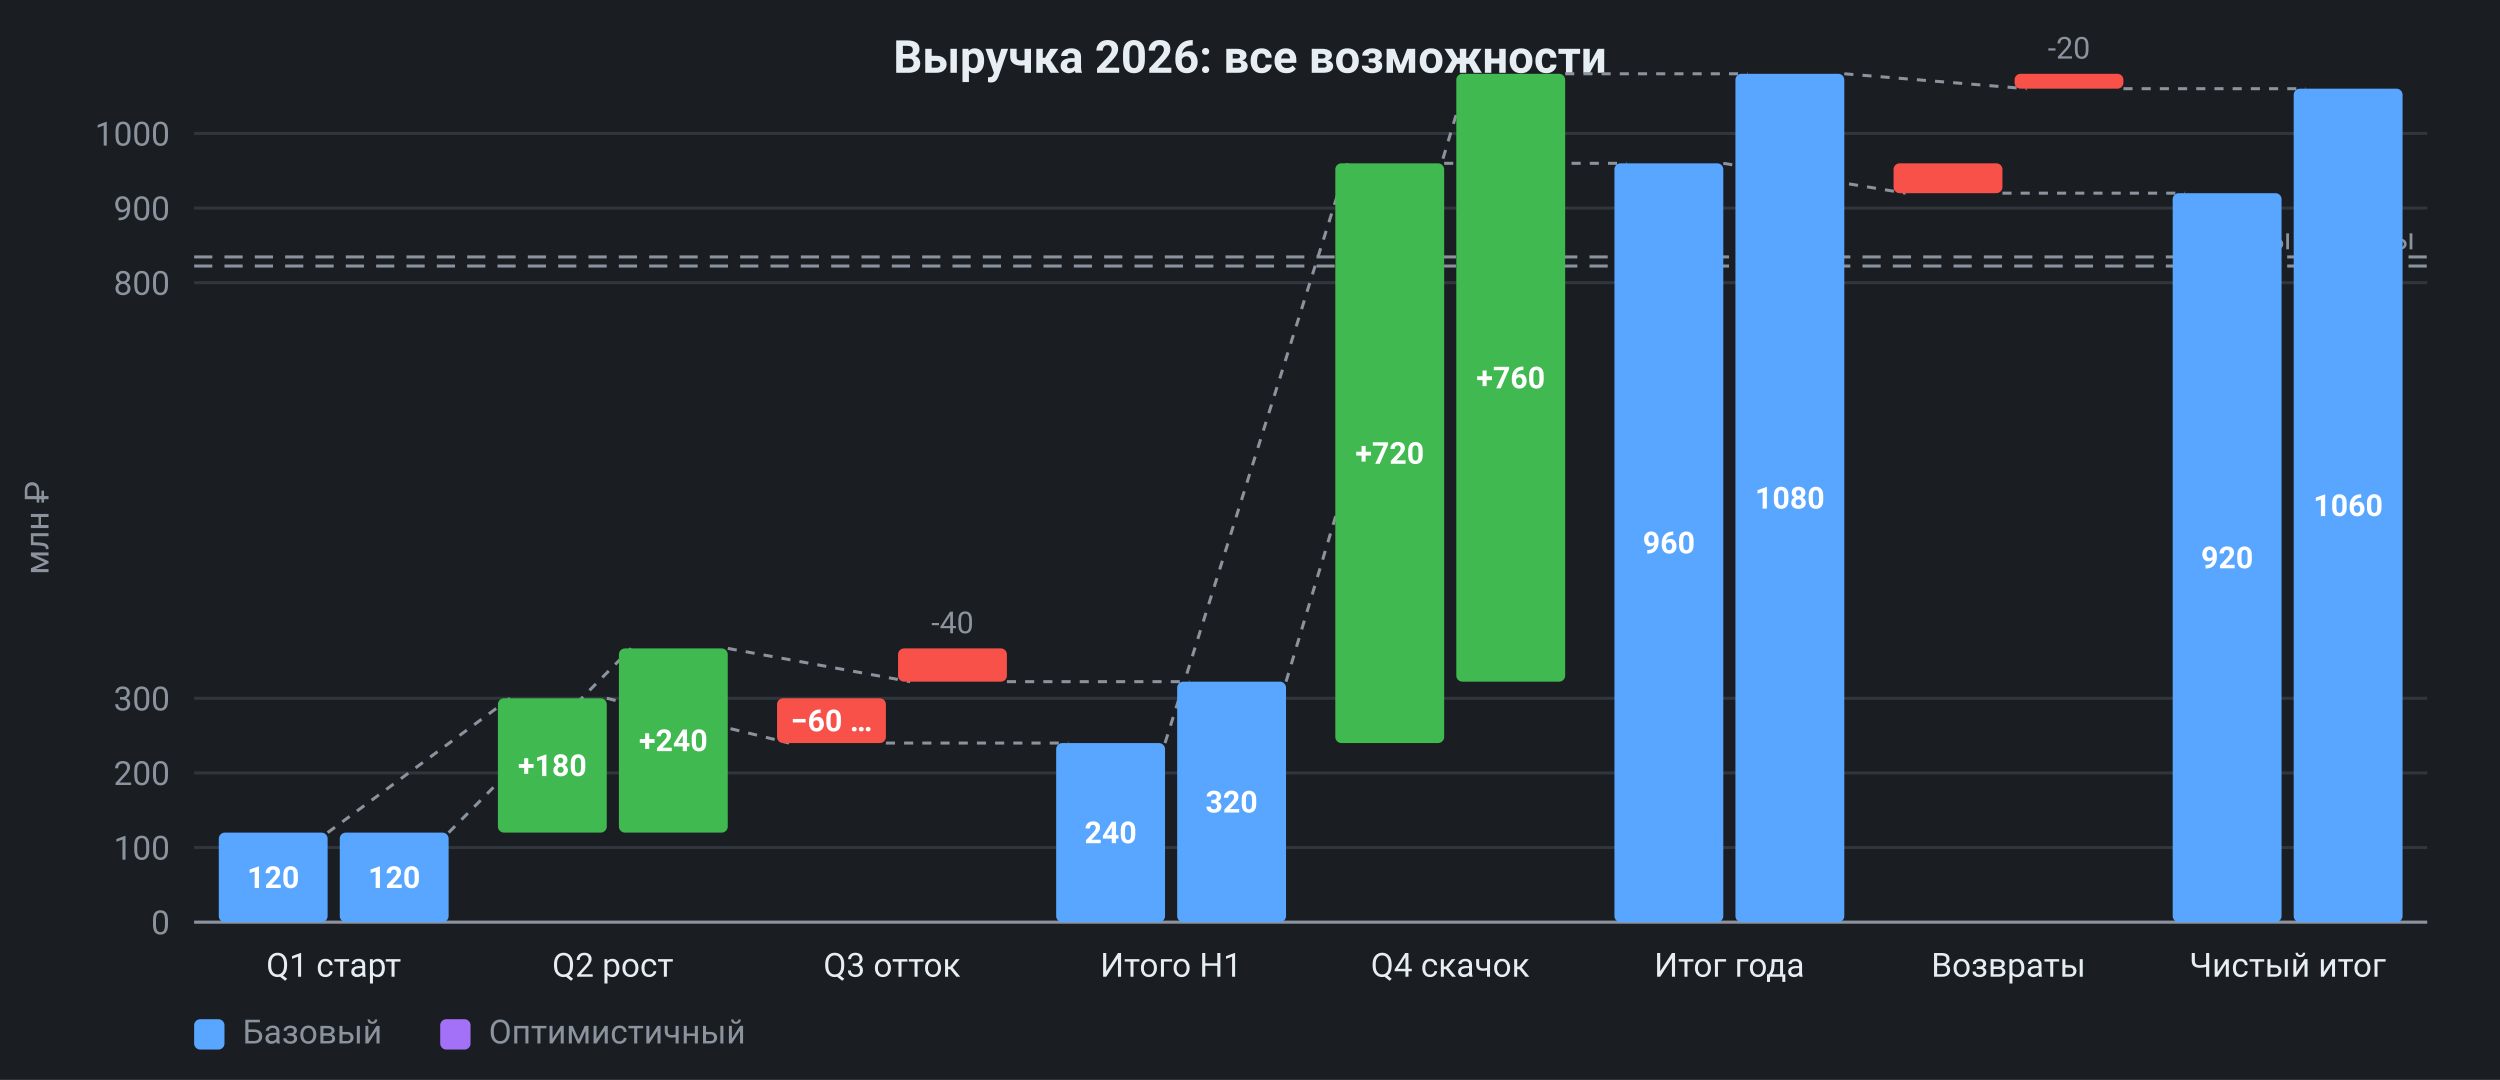
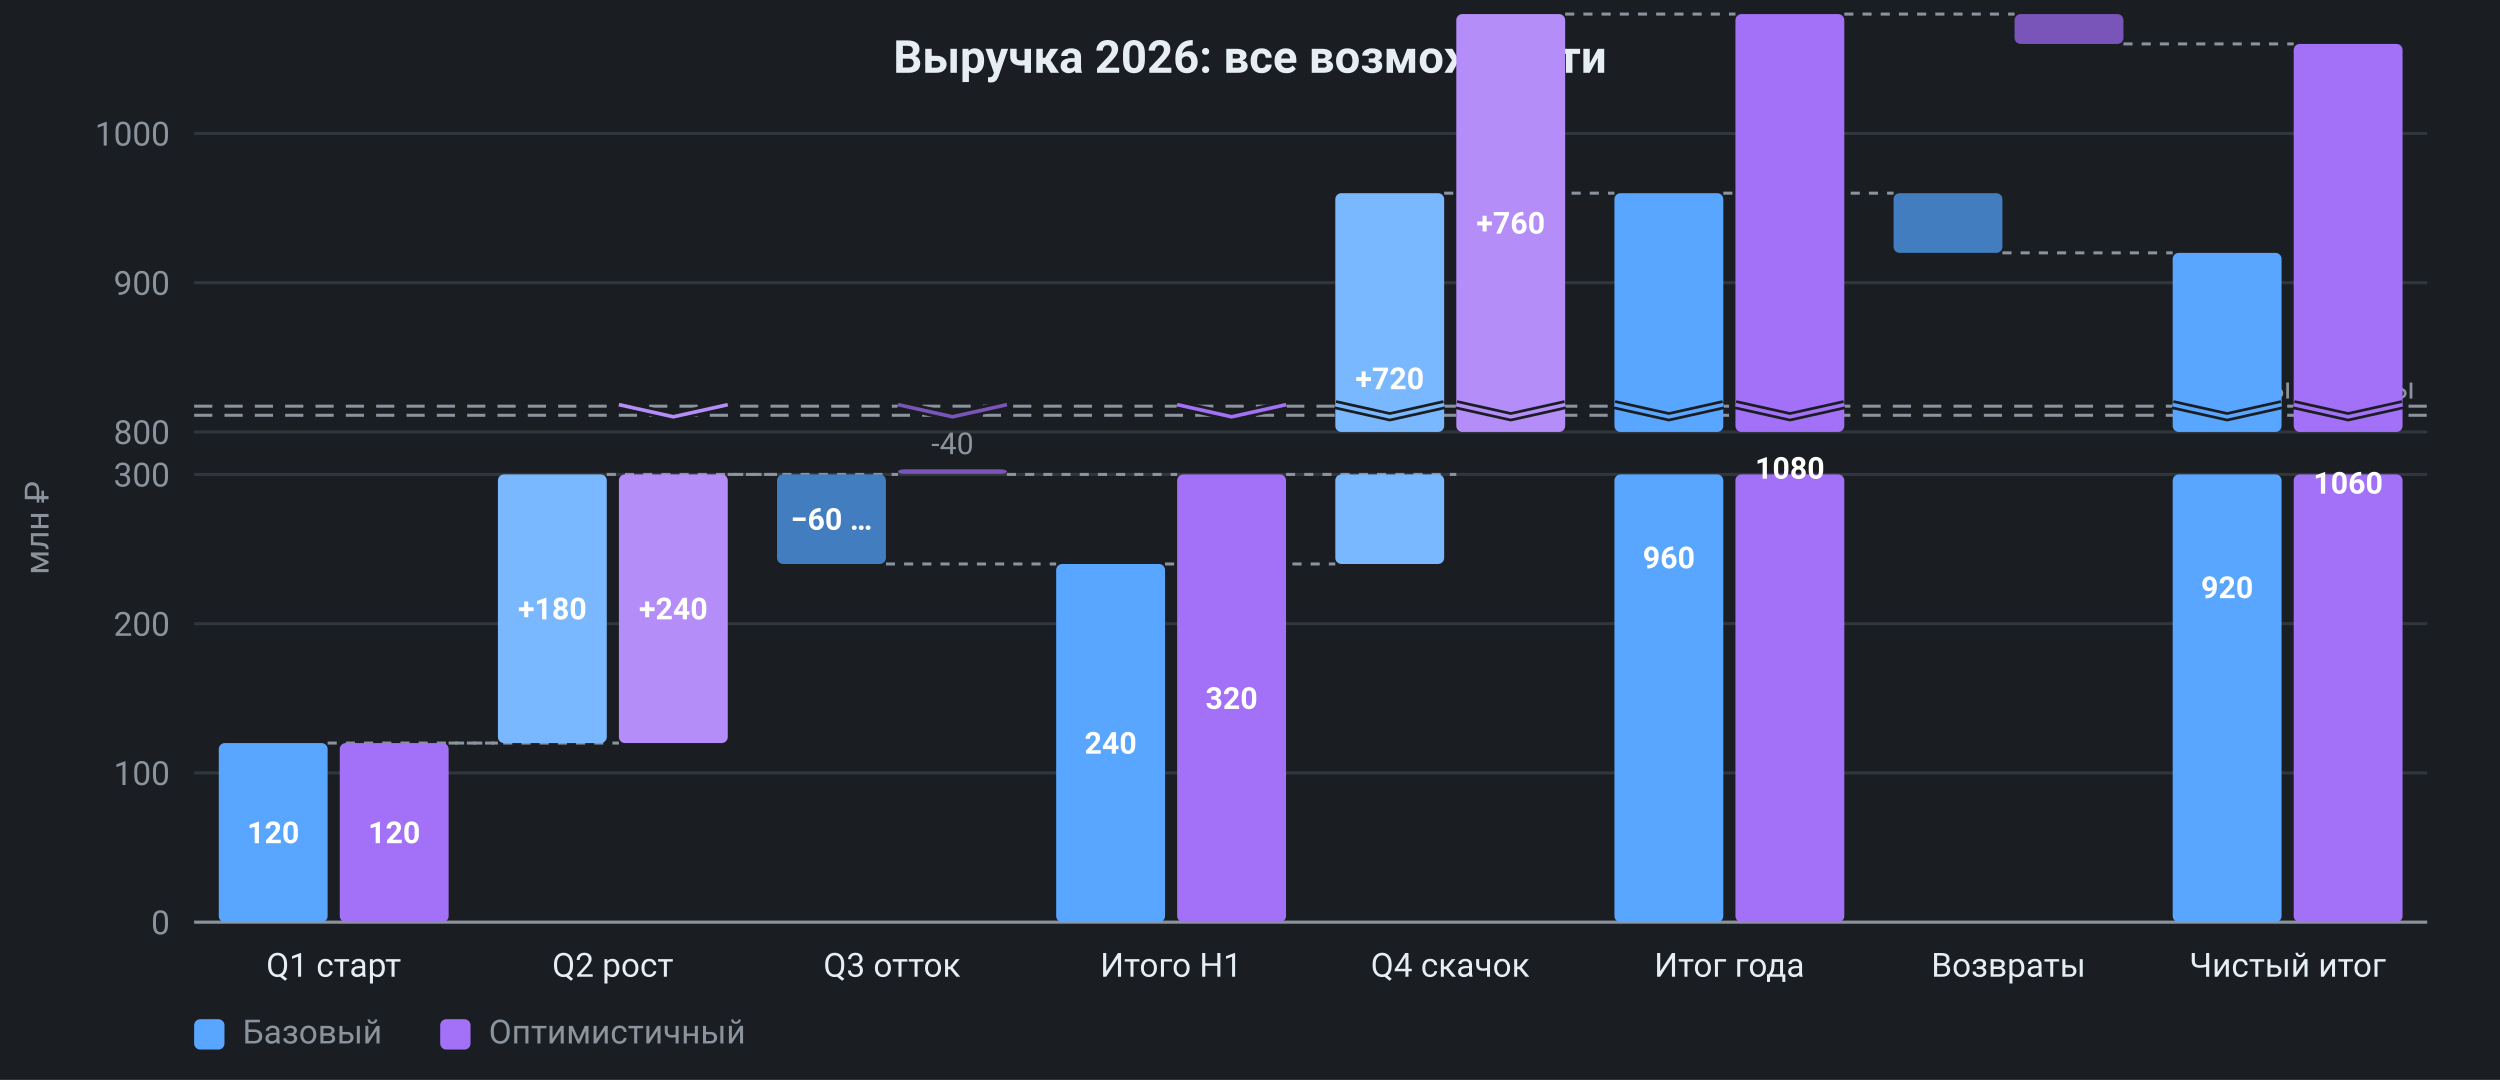
<svg xmlns="http://www.w3.org/2000/svg" viewBox="0 0 824.16 356" width="824.16" height="356" role="img" font-family="system-ui, -apple-system, &quot;Segoe UI&quot;, Roboto, sans-serif">
  <rect x="0" y="0" width="824.16" height="356" fill="#1a1d21" />
  <text x="412.08" y="24" fill="#e6edf3" font-size="15" text-anchor="middle" font-weight="600">Выручка 2026: все возможности</text>
  <line x1="64" y1="304" x2="800.16" y2="304" stroke="#30363d" stroke-width="1" />
  <text x="56" y="308" fill="#8b949e" font-size="11" text-anchor="end">0</text>
-   <line x1="64" y1="279.4" x2="800.16" y2="279.4" stroke="#30363d" stroke-width="1" />
-   <text x="56" y="283.4" fill="#8b949e" font-size="11" text-anchor="end">100</text>
  <line x1="64" y1="254.8" x2="800.16" y2="254.8" stroke="#30363d" stroke-width="1" />
-   <text x="56" y="258.8" fill="#8b949e" font-size="11" text-anchor="end">200</text>
-   <line x1="64" y1="230.2" x2="800.16" y2="230.2" stroke="#30363d" stroke-width="1" />
-   <text x="56" y="234.2" fill="#8b949e" font-size="11" text-anchor="end">300</text>
+   <text x="56" y="258.8" fill="#8b949e" font-size="11" text-anchor="end">100</text>
+   <line x1="64" y1="205.6" x2="800.16" y2="205.6" stroke="#30363d" stroke-width="1" />
+   <text x="56" y="209.6" fill="#8b949e" font-size="11" text-anchor="end">200</text>
+   <line x1="64" y1="156.4" x2="800.16" y2="156.4" stroke="#30363d" stroke-width="1" />
+   <text x="56" y="160.4" fill="#8b949e" font-size="11" text-anchor="end">300</text>
+   <line x1="64" y1="142.4" x2="800.16" y2="142.4" stroke="#30363d" stroke-width="1" />
+   <text x="56" y="146.4" fill="#8b949e" font-size="11" text-anchor="end">800</text>
  <line x1="64" y1="93.2" x2="800.16" y2="93.2" stroke="#30363d" stroke-width="1" />
-   <text x="56" y="97.2" fill="#8b949e" font-size="11" text-anchor="end">800</text>
-   <line x1="64" y1="68.6" x2="800.16" y2="68.6" stroke="#30363d" stroke-width="1" />
-   <text x="56" y="72.6" fill="#8b949e" font-size="11" text-anchor="end">900</text>
+   <text x="56" y="97.2" fill="#8b949e" font-size="11" text-anchor="end">900</text>
  <line x1="64" y1="44" x2="800.16" y2="44" stroke="#30363d" stroke-width="1" />
  <text x="56" y="48" fill="#8b949e" font-size="11" text-anchor="end">1000</text>
  <text x="16" y="174" fill="#8b949e" font-size="11" text-anchor="middle" transform="rotate(-90 16 174)">млн ₽</text>
  <line x1="64" y1="304" x2="800.16" y2="304" stroke="#8b949e" stroke-width="1" />
-   <line x1="64" y1="84.7" x2="800.16" y2="84.7" stroke="#8b949e" stroke-width="1" stroke-dasharray="6 4" />
-   <line x1="64" y1="87.7" x2="800.16" y2="87.7" stroke="#8b949e" stroke-width="1" stroke-dasharray="6 4" />
-   <text x="796.16" y="82.2" fill="#8b949e" font-size="10" text-anchor="end">разрыв шкалы</text>
-   <line x1="108.01" y1="274.48" x2="168.14" y2="230.2" stroke="#8b949e" stroke-width="1" stroke-dasharray="3 3" data-connector="1" />
-   <line x1="200.03" y1="230.2" x2="260.16" y2="244.96" stroke="#8b949e" stroke-width="1" stroke-dasharray="3 3" data-connector="1" />
-   <line x1="292.05" y1="244.96" x2="352.18" y2="244.96" stroke="#8b949e" stroke-width="1" stroke-dasharray="3 3" data-connector="1" />
-   <line x1="384.07" y1="244.96" x2="444.2" y2="53.84" stroke="#8b949e" stroke-width="1" stroke-dasharray="3 3" data-connector="1" />
-   <line x1="476.09" y1="53.84" x2="536.22" y2="53.84" stroke="#8b949e" stroke-width="1" stroke-dasharray="3 3" data-connector="1" />
-   <line x1="568.11" y1="53.84" x2="628.24" y2="63.68" stroke="#8b949e" stroke-width="1" stroke-dasharray="3 3" data-connector="1" />
-   <line x1="660.13" y1="63.68" x2="720.26" y2="63.68" stroke="#8b949e" stroke-width="1" stroke-dasharray="3 3" data-connector="1" />
-   <line x1="147.9" y1="274.48" x2="208.03" y2="213.76" stroke="#8b949e" stroke-width="1" stroke-dasharray="3 3" data-connector="1" />
-   <line x1="239.92" y1="213.76" x2="300.05" y2="224.72" stroke="#8b949e" stroke-width="1" stroke-dasharray="3 3" data-connector="1" />
-   <line x1="331.94" y1="224.72" x2="392.07" y2="224.72" stroke="#8b949e" stroke-width="1" stroke-dasharray="3 3" data-connector="1" />
-   <line x1="423.96" y1="224.72" x2="484.09" y2="24.32" stroke="#8b949e" stroke-width="1" stroke-dasharray="3 3" data-connector="1" />
-   <line x1="515.98" y1="24.32" x2="576.11" y2="24.32" stroke="#8b949e" stroke-width="1" stroke-dasharray="3 3" data-connector="1" />
-   <line x1="608" y1="24.32" x2="668.13" y2="29.24" stroke="#8b949e" stroke-width="1" stroke-dasharray="3 3" data-connector="1" />
-   <line x1="700.02" y1="29.24" x2="760.15" y2="29.24" stroke="#8b949e" stroke-width="1" stroke-dasharray="3 3" data-connector="1" />
-   <rect x="72.12" y="274.48" width="35.89" height="29.52" fill="#58a6ff" rx="2" />
-   <text x="90.07" y="292.74" fill="#ffffff" font-size="10" text-anchor="middle" font-weight="600">120</text>
-   <rect x="112.01" y="274.48" width="35.89" height="29.52" fill="#58a6ff" rx="2" />
-   <text x="129.95" y="292.74" fill="#ffffff" font-size="10" text-anchor="middle" font-weight="600">120</text>
+   <line x1="64" y1="133.9" x2="800.16" y2="133.9" stroke="#8b949e" stroke-width="1" stroke-dasharray="6 4" />
+   <line x1="64" y1="136.9" x2="800.16" y2="136.9" stroke="#8b949e" stroke-width="1" stroke-dasharray="6 4" />
+   <text x="796.16" y="131.4" fill="#8b949e" font-size="10" text-anchor="end">разрыв шкалы</text>
+   <line x1="108.01" y1="244.96" x2="164.14" y2="244.96" stroke="#8b949e" stroke-width="1" stroke-dasharray="3 3" data-connector="1" />
+   <line x1="200.03" y1="156.4" x2="256.16" y2="156.4" stroke="#8b949e" stroke-width="1" stroke-dasharray="3 3" data-connector="1" />
+   <line x1="292.05" y1="185.92" x2="348.18" y2="185.92" stroke="#8b949e" stroke-width="1" stroke-dasharray="3 3" data-connector="1" />
+   <line x1="384.07" y1="185.92" x2="440.2" y2="185.92" stroke="#8b949e" stroke-width="1" stroke-dasharray="3 3" data-connector="1" />
+   <line x1="476.09" y1="63.68" x2="532.22" y2="63.68" stroke="#8b949e" stroke-width="1" stroke-dasharray="3 3" data-connector="1" />
+   <line x1="568.11" y1="63.68" x2="624.24" y2="63.68" stroke="#8b949e" stroke-width="1" stroke-dasharray="3 3" data-connector="1" />
+   <line x1="660.13" y1="83.36" x2="716.26" y2="83.36" stroke="#8b949e" stroke-width="1" stroke-dasharray="3 3" data-connector="1" />
+   <line x1="147.9" y1="244.96" x2="204.03" y2="244.96" stroke="#8b949e" stroke-width="1" stroke-dasharray="3 3" data-connector="1" />
+   <line x1="239.92" y1="156.4" x2="296.05" y2="156.4" stroke="#8b949e" stroke-width="1" stroke-dasharray="3 3" data-connector="1" />
+   <line x1="331.94" y1="156.4" x2="388.07" y2="156.4" stroke="#8b949e" stroke-width="1" stroke-dasharray="3 3" data-connector="1" />
+   <line x1="423.96" y1="156.4" x2="480.09" y2="156.4" stroke="#8b949e" stroke-width="1" stroke-dasharray="3 3" data-connector="1" />
+   <line x1="515.98" y1="4.64" x2="572.11" y2="4.64" stroke="#8b949e" stroke-width="1" stroke-dasharray="3 3" data-connector="1" />
+   <line x1="608" y1="4.64" x2="664.13" y2="4.64" stroke="#8b949e" stroke-width="1" stroke-dasharray="3 3" data-connector="1" />
+   <line x1="700.02" y1="14.48" x2="756.15" y2="14.48" stroke="#8b949e" stroke-width="1" stroke-dasharray="3 3" data-connector="1" />
+   <rect x="72.12" y="244.96" width="35.89" height="59.04" fill="#58a6ff" rx="2" data-bar="0-0" />
+   <text x="90.07" y="277.98" fill="#ffffff" font-size="10" text-anchor="middle" font-weight="600">120</text>
+   <rect x="112.01" y="244.96" width="35.89" height="59.04" fill="#a371f7" rx="2" data-bar="1-0" />
+   <text x="129.95" y="277.98" fill="#ffffff" font-size="10" text-anchor="middle" font-weight="600">120</text>
  <text x="110.01" y="322" fill="#e6edf3" font-size="11" text-anchor="middle">Q1 старт</text>
-   <rect x="164.14" y="230.2" width="35.89" height="44.28" fill="#3fb950" rx="2" />
-   <text x="182.09" y="255.84" fill="#ffffff" font-size="10" text-anchor="middle" font-weight="600">+180</text>
-   <rect x="204.03" y="213.76" width="35.89" height="60.72" fill="#3fb950" rx="2" />
-   <text x="221.97" y="247.62" fill="#ffffff" font-size="10" text-anchor="middle" font-weight="600">+240</text>
+   <rect x="164.14" y="156.4" width="35.89" height="88.56" fill="#79b8ff" rx="2" data-bar="0-1" />
+   <text x="182.09" y="204.18" fill="#ffffff" font-size="10" text-anchor="middle" font-weight="600">+180</text>
+   <rect x="204.03" y="156.4" width="35.89" height="88.56" fill="#b58df9" rx="2" data-bar="1-1" />
+   <path d="M204.03 133.4 L221.974 137.4 L239.918 133.4" fill="none" stroke="#1a1d21" stroke-width="3" data-break-zigzag="1" />
+   <path d="M204.03 133.4 L221.974 137.4 L239.918 133.4" fill="none" stroke="#b58df9" stroke-width="1.2" data-break-zigzag="1" />
+   <text x="221.97" y="204.18" fill="#ffffff" font-size="10" text-anchor="middle" font-weight="600">+240</text>
  <text x="202.03" y="322" fill="#e6edf3" font-size="11" text-anchor="middle">Q2 рост</text>
-   <rect x="256.16" y="230.2" width="35.89" height="14.76" fill="#f85149" rx="2" />
-   <text x="274.11" y="241.08" fill="#ffffff" font-size="10" text-anchor="middle" font-weight="600">−60 …</text>
-   <rect x="296.05" y="213.76" width="35.89" height="10.96" fill="#f85149" rx="2" />
-   <text x="313.99" y="208.76" fill="#8b949e" font-size="10" text-anchor="middle">-40</text>
+   <rect x="256.16" y="156.4" width="35.89" height="29.52" fill="#427dbf" rx="2" data-bar="0-2" />
+   <text x="274.11" y="174.66" fill="#ffffff" font-size="10" text-anchor="middle" font-weight="600">−60 …</text>
+   <rect x="296.05" y="154.72" width="35.89" height="1.5" fill="#7a55b9" rx="2" data-bar="1-2" />
+   <path d="M296.05 133.4 L313.994 137.4 L331.938 133.4" fill="none" stroke="#1a1d21" stroke-width="3" data-break-zigzag="1" />
+   <path d="M296.05 133.4 L313.994 137.4 L331.938 133.4" fill="none" stroke="#7a55b9" stroke-width="1.2" data-break-zigzag="1" />
+   <text x="313.99" y="149.72" fill="#8b949e" font-size="10" text-anchor="middle">-40</text>
  <text x="294.05" y="322" fill="#e6edf3" font-size="11" text-anchor="middle">Q3 отток</text>
-   <rect x="348.18" y="244.96" width="35.89" height="59.04" fill="#58a6ff" rx="2" />
-   <text x="366.13" y="277.98" fill="#ffffff" font-size="10" text-anchor="middle" font-weight="600">240</text>
-   <rect x="388.07" y="224.72" width="35.89" height="79.28" fill="#58a6ff" rx="2" />
-   <text x="406.01" y="267.86" fill="#ffffff" font-size="10" text-anchor="middle" font-weight="600">320</text>
+   <rect x="348.18" y="185.92" width="35.89" height="118.08" fill="#58a6ff" rx="2" data-bar="0-3" />
+   <text x="366.13" y="248.46" fill="#ffffff" font-size="10" text-anchor="middle" font-weight="600">240</text>
+   <rect x="388.07" y="156.4" width="35.89" height="147.6" fill="#a371f7" rx="2" data-bar="1-3" />
+   <path d="M388.07 133.4 L406.014 137.4 L423.958 133.4" fill="none" stroke="#1a1d21" stroke-width="3" data-break-zigzag="1" />
+   <path d="M388.07 133.4 L406.014 137.4 L423.958 133.4" fill="none" stroke="#a371f7" stroke-width="1.2" data-break-zigzag="1" />
+   <text x="406.01" y="233.7" fill="#ffffff" font-size="10" text-anchor="middle" font-weight="600">320</text>
  <text x="386.07" y="322" fill="#e6edf3" font-size="11" text-anchor="middle">Итого H1</text>
-   <rect x="440.2" y="53.84" width="35.89" height="191.12" fill="#3fb950" rx="2" />
-   <text x="458.15" y="152.9" fill="#ffffff" font-size="10" text-anchor="middle" font-weight="600">+720</text>
-   <rect x="480.09" y="24.32" width="35.89" height="200.4" fill="#3fb950" rx="2" />
-   <text x="498.03" y="128.02" fill="#ffffff" font-size="10" text-anchor="middle" font-weight="600">+760</text>
+   <rect x="440.2" y="156.4" width="35.89" height="29.52" fill="#79b8ff" rx="2" data-bar="0-4" />
+   <rect x="440.2" y="63.68" width="35.89" height="78.72" fill="#79b8ff" rx="2" data-bar="0-4" />
+   <path d="M440.202 133.4 L458.146 137.4 L476.09 133.4" fill="none" stroke="#1a1d21" stroke-width="3" data-break-zigzag="1" />
+   <path d="M440.202 133.4 L458.146 137.4 L476.09 133.4" fill="none" stroke="#79b8ff" stroke-width="1.2" data-break-zigzag="1" />
+   <text x="458.15" y="128.3" fill="#ffffff" font-size="10" text-anchor="middle" font-weight="600">+720</text>
+   <rect x="480.09" y="4.64" width="35.89" height="137.76" fill="#b58df9" rx="2" data-bar="1-4" />
+   <path d="M480.09 133.4 L498.034 137.4 L515.978 133.4" fill="none" stroke="#1a1d21" stroke-width="3" data-break-zigzag="1" />
+   <path d="M480.09 133.4 L498.034 137.4 L515.978 133.4" fill="none" stroke="#b58df9" stroke-width="1.2" data-break-zigzag="1" />
+   <text x="498.03" y="77.02" fill="#ffffff" font-size="10" text-anchor="middle" font-weight="600">+760</text>
  <text x="478.09" y="322" fill="#e6edf3" font-size="11" text-anchor="middle">Q4 скачок</text>
-   <rect x="532.22" y="53.84" width="35.89" height="250.16" fill="#58a6ff" rx="2" />
-   <text x="550.17" y="182.42" fill="#ffffff" font-size="10" text-anchor="middle" font-weight="600">960</text>
-   <rect x="572.11" y="24.32" width="35.89" height="279.68" fill="#58a6ff" rx="2" />
-   <text x="590.05" y="167.66" fill="#ffffff" font-size="10" text-anchor="middle" font-weight="600">1080</text>
+   <rect x="532.22" y="156.4" width="35.89" height="147.6" fill="#58a6ff" rx="2" data-bar="0-5" />
+   <rect x="532.22" y="63.68" width="35.89" height="78.72" fill="#58a6ff" rx="2" data-bar="0-5" />
+   <path d="M532.222 133.4 L550.166 137.4 L568.11 133.4" fill="none" stroke="#1a1d21" stroke-width="3" data-break-zigzag="1" />
+   <path d="M532.222 133.4 L550.166 137.4 L568.11 133.4" fill="none" stroke="#58a6ff" stroke-width="1.2" data-break-zigzag="1" />
+   <text x="550.17" y="187.34" fill="#ffffff" font-size="10" text-anchor="middle" font-weight="600">960</text>
+   <rect x="572.11" y="156.4" width="35.89" height="147.6" fill="#a371f7" rx="2" data-bar="1-5" />
+   <rect x="572.11" y="4.64" width="35.89" height="137.76" fill="#a371f7" rx="2" data-bar="1-5" />
+   <path d="M572.11 133.4 L590.054 137.4 L607.998 133.4" fill="none" stroke="#1a1d21" stroke-width="3" data-break-zigzag="1" />
+   <path d="M572.11 133.4 L590.054 137.4 L607.998 133.4" fill="none" stroke="#a371f7" stroke-width="1.2" data-break-zigzag="1" />
+   <text x="590.05" y="157.82" fill="#ffffff" font-size="10" text-anchor="middle" font-weight="600">1080</text>
  <text x="570.11" y="322" fill="#e6edf3" font-size="11" text-anchor="middle">Итог года</text>
-   <rect x="624.24" y="53.84" width="35.89" height="9.84" fill="#f85149" rx="2" />
-   <rect x="664.13" y="24.32" width="35.89" height="4.92" fill="#f85149" rx="2" />
-   <text x="682.07" y="19.32" fill="#8b949e" font-size="10" text-anchor="middle">-20</text>
+   <rect x="624.24" y="63.68" width="35.89" height="19.68" fill="#427dbf" rx="2" data-bar="0-6" />
+   <rect x="664.13" y="4.64" width="35.89" height="9.84" fill="#7a55b9" rx="2" data-bar="1-6" />
+   <text x="682.07" y="-0.36" fill="#8b949e" font-size="10" text-anchor="middle">-20</text>
  <text x="662.13" y="322" fill="#e6edf3" font-size="11" text-anchor="middle">Возвраты</text>
-   <rect x="716.26" y="63.68" width="35.89" height="240.32" fill="#58a6ff" rx="2" />
-   <text x="734.21" y="187.34" fill="#ffffff" font-size="10" text-anchor="middle" font-weight="600">920</text>
-   <rect x="756.15" y="29.24" width="35.89" height="274.76" fill="#58a6ff" rx="2" />
-   <text x="774.09" y="170.12" fill="#ffffff" font-size="10" text-anchor="middle" font-weight="600">1060</text>
+   <rect x="716.26" y="156.4" width="35.89" height="147.6" fill="#58a6ff" rx="2" data-bar="0-7" />
+   <rect x="716.26" y="83.36" width="35.89" height="59.04" fill="#58a6ff" rx="2" data-bar="0-7" />
+   <path d="M716.262 133.4 L734.206 137.4 L752.15 133.4" fill="none" stroke="#1a1d21" stroke-width="3" data-break-zigzag="1" />
+   <path d="M716.262 133.4 L734.206 137.4 L752.15 133.4" fill="none" stroke="#58a6ff" stroke-width="1.2" data-break-zigzag="1" />
+   <text x="734.21" y="197.18" fill="#ffffff" font-size="10" text-anchor="middle" font-weight="600">920</text>
+   <rect x="756.15" y="156.4" width="35.89" height="147.6" fill="#a371f7" rx="2" data-bar="1-7" />
+   <rect x="756.15" y="14.48" width="35.89" height="127.92" fill="#a371f7" rx="2" data-bar="1-7" />
+   <path d="M756.15 133.4 L774.094 137.4 L792.038 133.4" fill="none" stroke="#1a1d21" stroke-width="3" data-break-zigzag="1" />
+   <path d="M756.15 133.4 L774.094 137.4 L792.038 133.4" fill="none" stroke="#a371f7" stroke-width="1.2" data-break-zigzag="1" />
+   <text x="774.09" y="162.74" fill="#ffffff" font-size="10" text-anchor="middle" font-weight="600">1060</text>
  <text x="754.15" y="322" fill="#e6edf3" font-size="11" text-anchor="middle">Чистый итог</text>
  <rect x="64" y="336" width="10" height="10" fill="#58a6ff" rx="2" />
  <text x="80" y="344" fill="#8b949e" font-size="11" text-anchor="start">Базовый</text>
  <rect x="145.12" y="336" width="10" height="10" fill="#a371f7" rx="2" />
  <text x="161.12" y="344" fill="#8b949e" font-size="11" text-anchor="start">Оптимистичный</text>
</svg>
